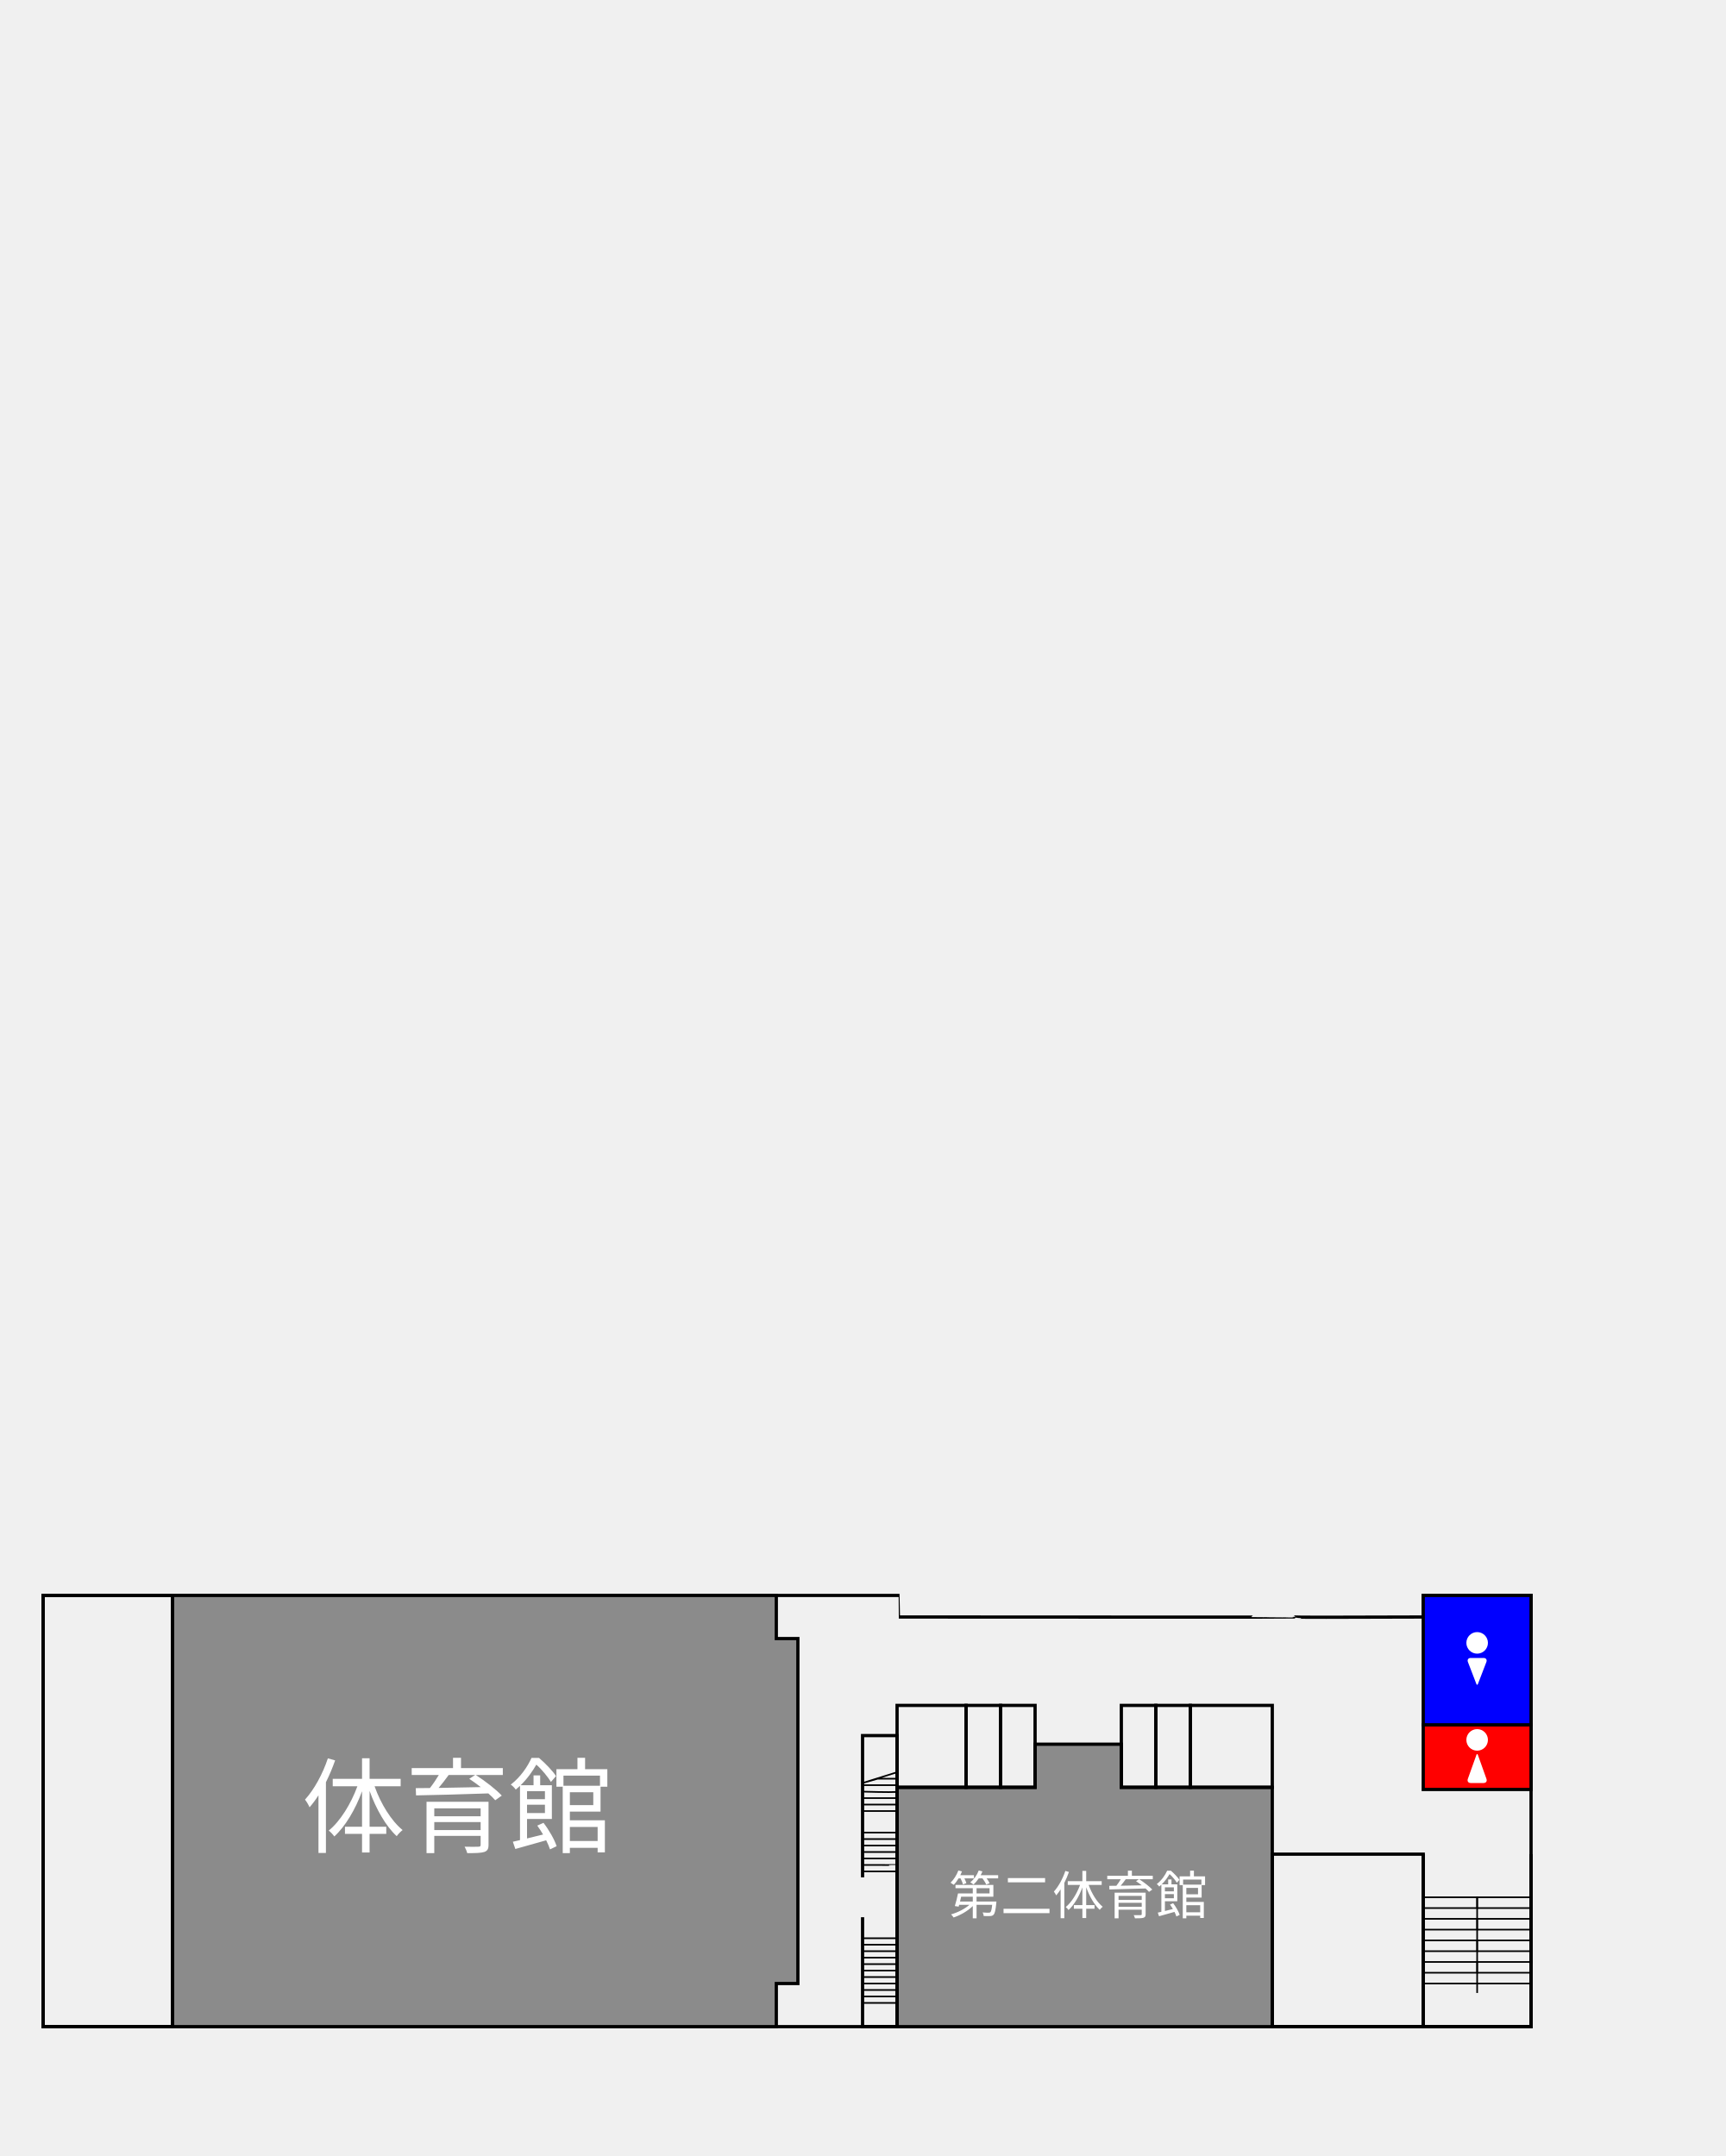
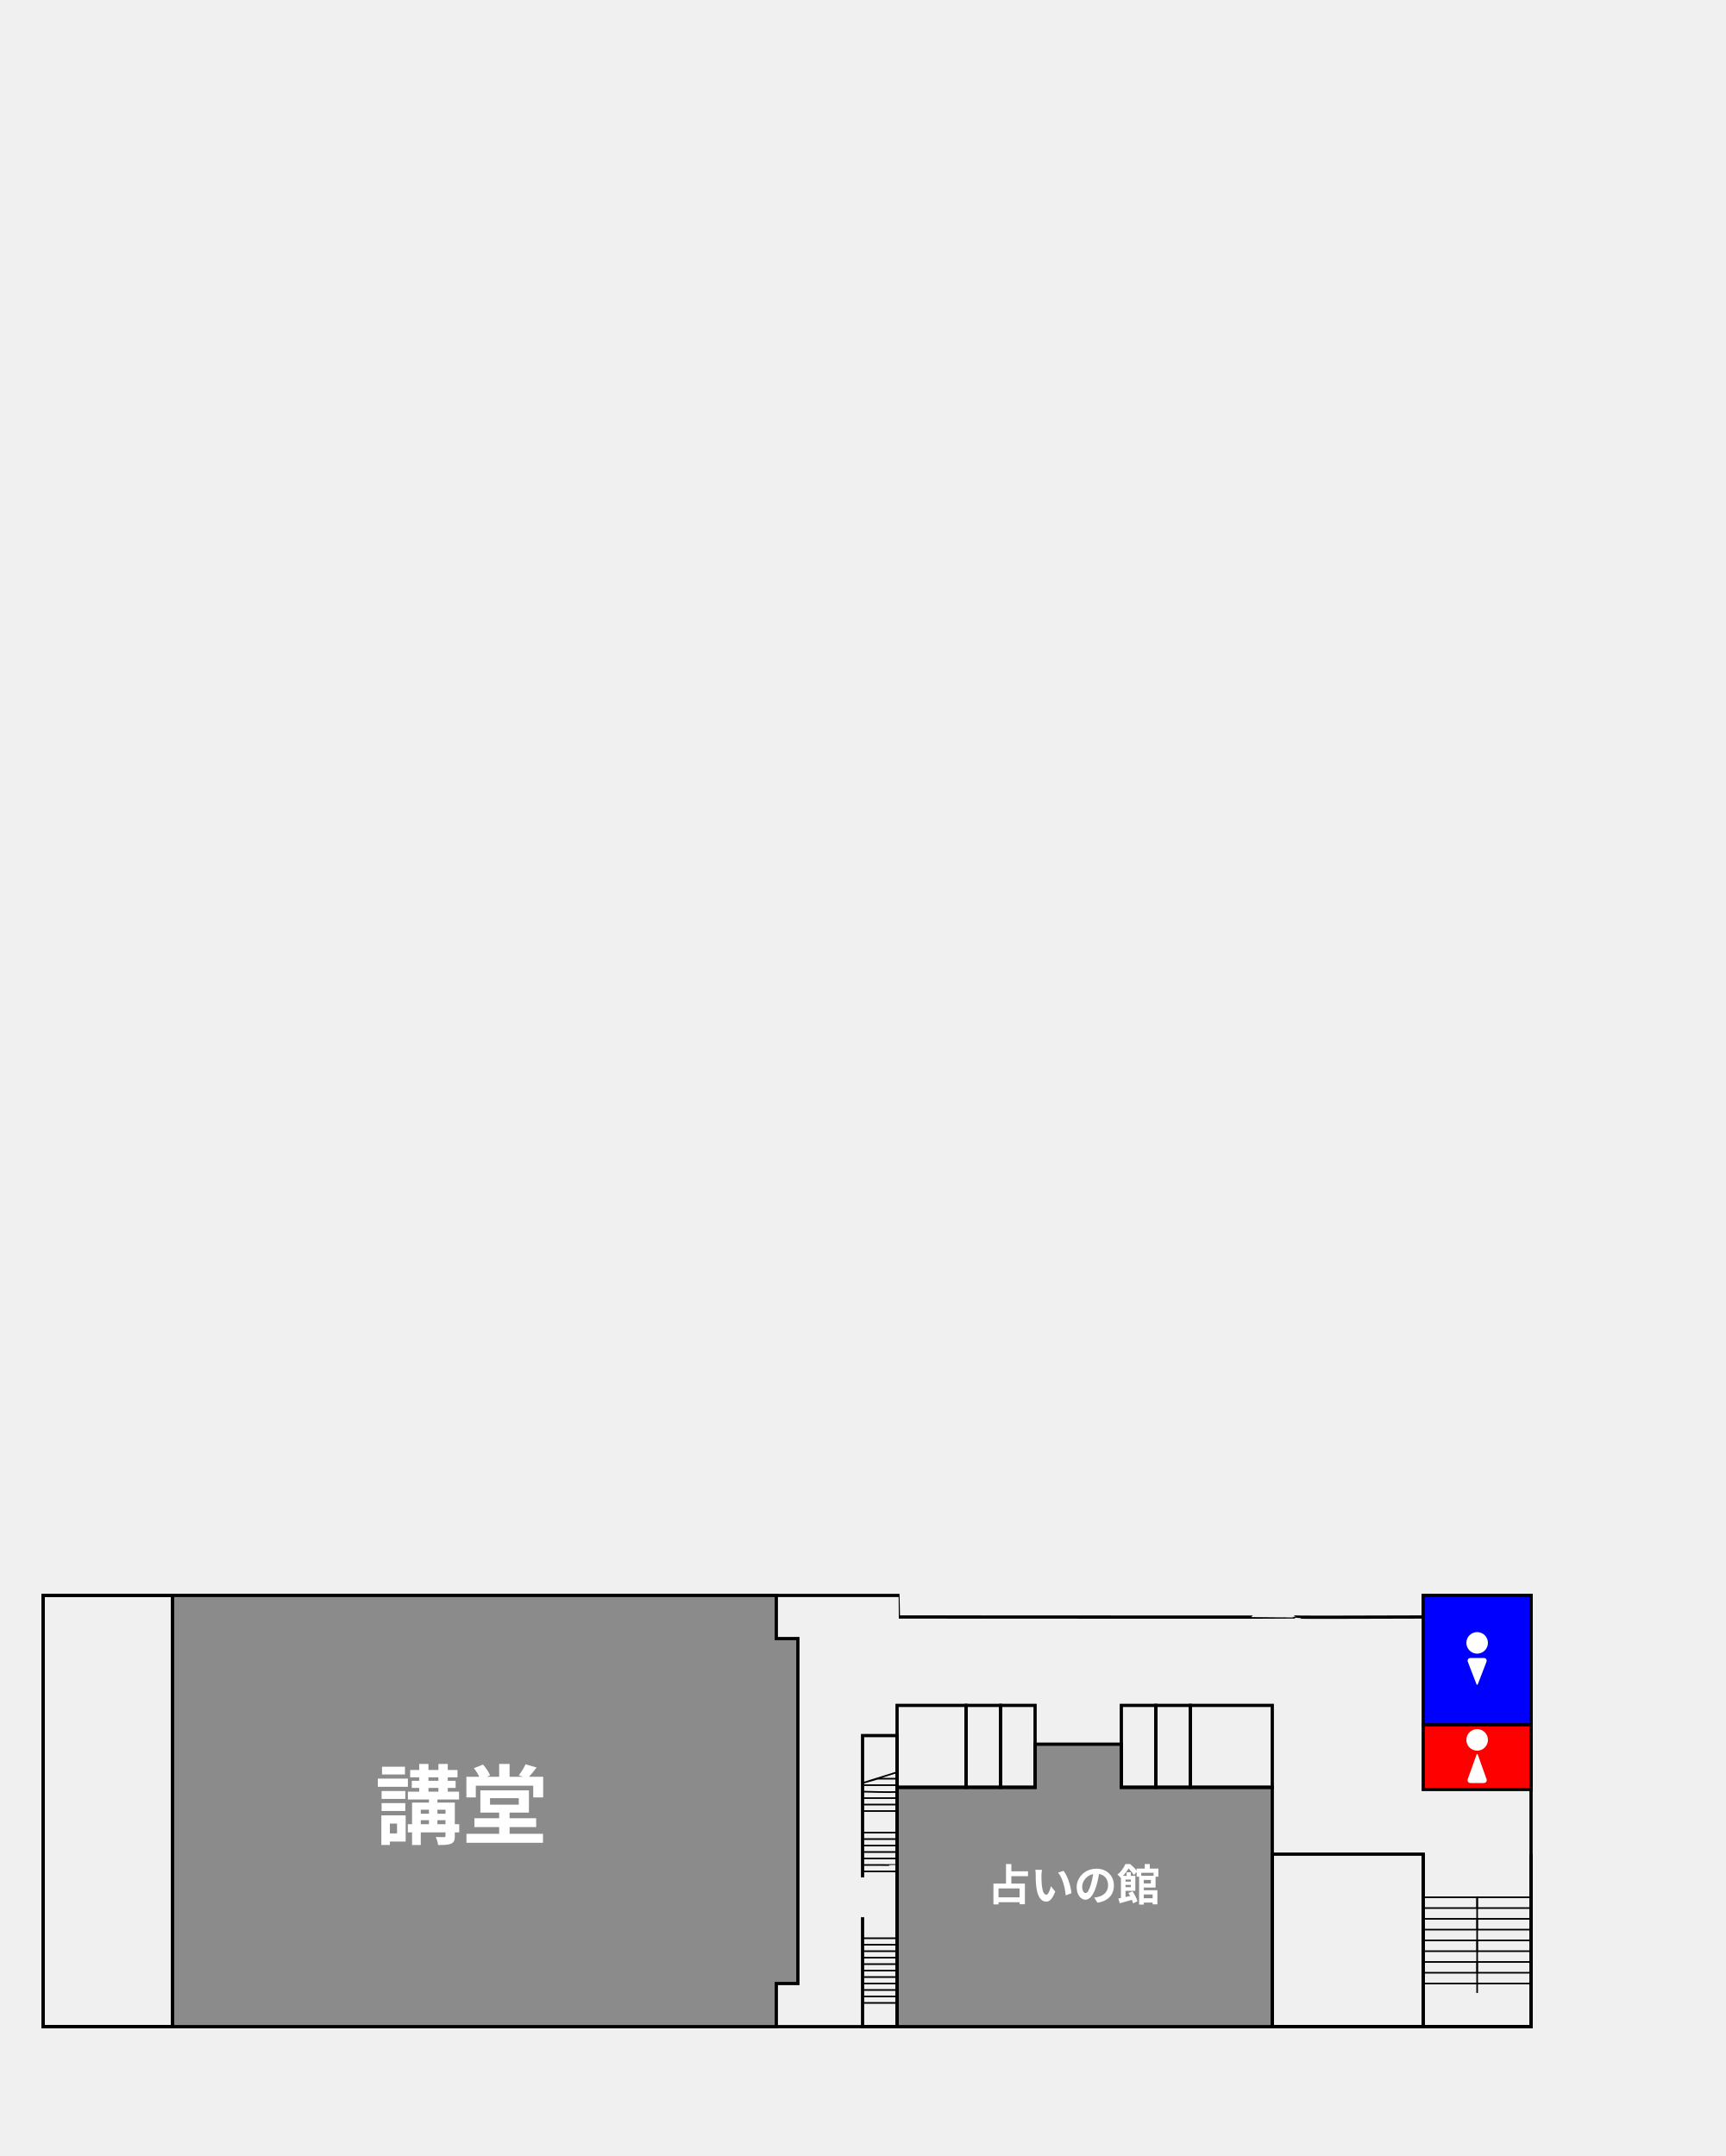
<svg xmlns="http://www.w3.org/2000/svg" style="isolation:isolate" viewBox="0 0 800 1000" width="800pt" height="1000pt">
-   <g style="isolation:isolate" id="outer">
-     <path d=" M 20 740 L 20 940 L 420 940 L 600 940 L 710 940 L 710 910" id="Path" fill="none" vector-effect="non-scaling-stroke" stroke-width="2" stroke="rgb(0,0,0)" stroke-linejoin="miter" stroke-linecap="square" stroke-miterlimit="3" />
-     <path d=" M 710 770 L 710 740 L 660 740 L 660 750 Q 600.047 750.234 600 750 C 600 750.141 484.918 750 417 750 C 416.977 749.988 417.012 740.004 417 740 Q 273.68 740 20 740" id="Path" fill="none" vector-effect="non-scaling-stroke" stroke-width="2" stroke="rgb(0,0,0)" stroke-linejoin="miter" stroke-linecap="square" stroke-miterlimit="3" />
-     <line x1="710" y1="770" x2="710" y2="910" id="Path" vector-effect="non-scaling-stroke" stroke-width="2" stroke="rgb(0,0,0)" stroke-linejoin="miter" stroke-linecap="square" stroke-miterlimit="3" />
+   <defs>
+     <clipPath id="_clipPath_nTKYI78go3lAGmSaBPVLK9QXGvQFDeZo">
+       <rect width="800" height="1000" />
+     </clipPath>
+   </defs>
+   <g clip-path="url(#_clipPath_nTKYI78go3lAGmSaBPVLK9QXGvQFDeZo)">
+     <g style="isolation:isolate" id="outer">
+       <path d=" M 20 740 L 20 940 L 420 940 L 600 940 L 710 940 L 710 910" id="パス" fill="none" vector-effect="non-scaling-stroke" stroke-width="2" stroke="rgb(0,0,0)" stroke-linejoin="miter" stroke-linecap="square" stroke-miterlimit="3" />
+       <path d=" M 710 770 L 710 740 L 660 740 L 660 750 Q 600.047 750.234 600 750 C 600 750.141 484.918 750 417 750 C 416.977 749.988 417.012 740.004 417 740 Q 273.68 740 20 740" id="パス" fill="none" vector-effect="non-scaling-stroke" stroke-width="2" stroke="rgb(0,0,0)" stroke-linejoin="miter" stroke-linecap="square" stroke-miterlimit="3" />
+       <line x1="710" y1="770" x2="710" y2="910" id="パス" vector-effect="non-scaling-stroke" stroke-width="2" stroke="rgb(0,0,0)" stroke-linejoin="miter" stroke-linecap="square" stroke-miterlimit="3" />
+     </g>
+     <g style="isolation:isolate" id="booth">
+       <path d=" M 80 740 L 360 740 L 360 760 L 370 760 L 370 920 L 360 920 L 360 940 L 80 940 L 80 740 Z " id="maps_H3E" fill="rgb(139,139,139)" vector-effect="non-scaling-stroke" stroke-width="2" stroke="rgb(0,0,0)" stroke-linejoin="miter" stroke-linecap="square" stroke-miterlimit="3" />
+       <path d=" M 590 940 L 416 940 L 416 829 L 480 829 L 480 809 Q 516.111 809 520 809 L 520 829 L 590 829 L 590 940 Z " id="パス" fill="rgb(139,139,139)" vector-effect="non-scaling-stroke" stroke-width="2" stroke="rgb(0,0,0)" stroke-linejoin="miter" stroke-linecap="square" stroke-miterlimit="3" />
+     </g>
+     <g style="isolation:isolate" id="blank">
+       <path d=" M 20 740 L 20 940 L 80 940 L 80 740 L 20 740 Z " id="StairE" fill="none" vector-effect="non-scaling-stroke" stroke-width="2" stroke="rgb(0,0,0)" stroke-linejoin="miter" stroke-linecap="square" stroke-miterlimit="3" />
+       <path d=" M 701.667 830 L 710 830 L 710 800 L 660 800 L 660 810 L 660 830 L 701.667 830 Z " id="Student_Guidance_Office" fill="rgb(255,0,0)" vector-effect="non-scaling-stroke" stroke-width="2" stroke="rgb(0,0,0)" stroke-linejoin="miter" stroke-linecap="square" stroke-miterlimit="3" />
+       <path d=" M 590 860 L 660 860 L 660 940 L 590 940 L 590 860 Z " id="Interview_Room" fill="none" vector-effect="non-scaling-stroke" stroke-width="2" stroke="rgb(0,0,0)" stroke-linejoin="miter" stroke-linecap="square" stroke-miterlimit="3" />
+       <path d=" M 710 940 L 660 940 L 660 860 L 660 940 L 710 940 L 710 860 L 710 940 Z " fill-rule="evenodd" id="StairC" fill="none" vector-effect="non-scaling-stroke" stroke-width="2" stroke="rgb(0,0,0)" stroke-linejoin="miter" stroke-linecap="square" stroke-miterlimit="3" />
+       <path d=" M 660 740 L 660 800 L 710 800 L 710 740 L 660 740 Z " id="パス" fill="rgb(0,0,255)" vector-effect="non-scaling-stroke" stroke-width="2" stroke="rgb(0,0,0)" stroke-linejoin="miter" stroke-linecap="square" stroke-miterlimit="3" />
+       <path d=" M 400 870 L 400 805 L 416 805 L 416 940 L 400 940 L 400 890" id="パス" fill="none" vector-effect="non-scaling-stroke" stroke-width="2" stroke="rgb(0,0,0)" stroke-linejoin="miter" stroke-linecap="square" stroke-miterlimit="3" />
+       <path d=" M 520 791 L 536 791 L 536 829 L 520 829 L 520 791 Z " id="パス" fill="none" vector-effect="non-scaling-stroke" stroke-width="2" stroke="rgb(0,0,0)" stroke-linejoin="miter" stroke-linecap="square" stroke-miterlimit="3" />
+       <path d=" M 536 791 L 552 791 L 552 829 L 536 829 L 536 791 Z " id="パス" fill="none" vector-effect="non-scaling-stroke" stroke-width="2" stroke="rgb(0,0,0)" stroke-linejoin="miter" stroke-linecap="square" stroke-miterlimit="3" />
+       <path d=" M 464 791 L 480 791 L 480 829 L 464 829 L 464 791 Z " id="パス" fill="none" vector-effect="non-scaling-stroke" stroke-width="2" stroke="rgb(0,0,0)" stroke-linejoin="miter" stroke-linecap="square" stroke-miterlimit="3" />
+       <path d=" M 448 791 L 464 791 L 464 829 L 448 829 L 448 791 Z " id="パス" fill="none" vector-effect="non-scaling-stroke" stroke-width="2" stroke="rgb(0,0,0)" stroke-linejoin="miter" stroke-linecap="square" stroke-miterlimit="3" />
+       <path d=" M 416 791 L 448 791 L 448 829 L 416 829 L 416 791 Z " id="パス" fill="none" vector-effect="non-scaling-stroke" stroke-width="2" stroke="rgb(0,0,0)" stroke-linejoin="miter" stroke-linecap="square" stroke-miterlimit="3" />
+       <path d=" M 400 929 L 416 929 L 416 926 L 400 926 L 400 923 L 416 923 L 416 920 L 400 920 L 400 917 L 416 917 L 416 914 L 400 914 L 400 911 L 416 911 L 416 908 L 400 908 L 400 905 L 416 905 L 416 902 L 400 902 L 400 899 L 416 899 Q 416 884.402 416 868 L 400 868 L 400 865 Q 416 865.067 416 865 L 416 862 L 400 862 L 400 859 L 416 859 L 416 856 L 400 856 L 400 853 L 416 853 L 416 850 L 400 850 L 400 840 L 416 840 L 416 837 L 400 837 L 400 834 L 416 834 Q 415.813 830.563 416 831 Q 416.188 831.438 400 831 L 400 828 L 416 828 L 416 825 L 407 825 L 400 827 L 416 822" id="パス" fill="none" vector-effect="non-scaling-stroke" stroke-width="1" stroke="rgb(0,0,0)" stroke-linejoin="miter" stroke-linecap="square" stroke-miterlimit="3" />
+     </g>
+     <path d=" M 590 791 L 590 829 L 552 829 L 552 791 L 590 791 Z " id="パス" fill="none" vector-effect="non-scaling-stroke" stroke-width="2" stroke="rgb(0,0,0)" stroke-linejoin="miter" stroke-linecap="square" stroke-miterlimit="3" />
+     <g style="isolation:isolate" id="special" />
+     <g style="isolation:isolate" id="Decorations">
+       <g style="isolation:isolate" id="stairB" />
+       <g style="isolation:isolate" id="stairC">
+         <path d=" M 685 920 L 660 920 L 660 915 L 685 915 L 685 910 L 660 910 L 660 905 L 685 905 L 685 900 L 660 900 L 660 895 L 685 895 L 685 890 L 660 890 L 660 885 L 685 885 L 685 880 L 660 880" id="パス" fill="none" vector-effect="non-scaling-stroke" stroke-width="1" stroke="rgb(0,0,0)" stroke-linejoin="miter" stroke-linecap="square" stroke-miterlimit="3" />
+         <path d=" M 685 924 L 685 880 L 685 880 L 710 880 L 710 885 L 685 885 L 685 890 L 710 890 L 710 895 L 685 895 L 685 900 L 710 900 L 710 905 L 685 905 L 685 910 L 710 910 L 710 915 L 685 915 L 685 920 L 710 920" id="パス" fill="none" vector-effect="non-scaling-stroke" stroke-width="1" stroke="rgb(0,0,0)" stroke-linejoin="miter" stroke-linecap="square" stroke-miterlimit="3" />
+       </g>
+       <g style="isolation:isolate" id="Text">
+         <g clip-path="url(#_clipPath_XFXYTtmI9lk7EVwxMzduTfqBmV9iOLlM)">
+           <text transform="matrix(1,0,0,1,174,852.164)" id="テキスト" style="font-family:'Yu Gothic UI';font-weight:700;font-size:40px;font-style:normal;fill:#ffffff;stroke:none;">講堂</text>
+         </g>
+         <defs>
+           <clipPath id="_clipPath_XFXYTtmI9lk7EVwxMzduTfqBmV9iOLlM">
+             <rect x="0" y="0" width="150" height="70" transform="matrix(1,0,0,1,174,809)" />
+           </clipPath>
+         </defs>
+         <g clip-path="url(#_clipPath_bmRXUJ6kn5XGY2TOFJW3tCaF0JrE8xMi)">
+           <text transform="matrix(1,0,0,1,458,881.582)" id="テキスト" style="font-family:'Yu Gothic UI';font-weight:700;font-size:20px;font-style:normal;fill:#ffffff;stroke:none;">占いの館</text>
+         </g>
+         <defs>
+           <clipPath id="_clipPath_bmRXUJ6kn5XGY2TOFJW3tCaF0JrE8xMi">
+             <rect x="0" y="0" width="90" height="30" transform="matrix(1,0,0,1,458,860)" />
+           </clipPath>
+         </defs>
+       </g>
+     </g>
+     <path d=" M 680 762 C 680 759.24 682.24 757 685 757 C 687.76 757 690 759.24 690 762 C 690 764.76 687.76 767 685 767 C 682.24 767 680 764.76 680 762 Z  M 684.641 781.067 L 680.718 770.867 C 680.322 769.836 680.896 769 682 769 L 688 769 C 689.104 769 689.678 769.836 689.282 770.867 L 685.359 781.067 C 685.161 781.582 684.839 781.582 684.641 781.067 Z " fill-rule="evenodd" id="複合パス" fill="rgb(255,255,255)" />
+     <path d=" M 680 807 C 680 804.24 682.24 802 685 802 C 687.76 802 690 804.24 690 807 C 690 809.76 687.76 812 685 812 C 682.24 812 680 809.76 680 807 Z  M 684.664 813.942 L 680.673 825.117 C 680.301 826.156 680.896 827 682 827 L 688 827 C 689.104 827 689.699 826.156 689.327 825.117 L 685.336 813.942 C 685.151 813.422 684.849 813.422 684.664 813.942 Z " fill-rule="evenodd" id="複合パス" fill="rgb(255,255,255)" />
  </g>
-   <g style="isolation:isolate" id="booth">
-     <path d=" M 80 740 L 360 740 L 360 760 L 370 760 L 370 920 L 360 920 L 360 940 L 80 940 L 80 740 Z " id="maps_gym1" fill="rgb(139,139,139)" vector-effect="non-scaling-stroke" stroke-width="2" stroke="rgb(0,0,0)" stroke-linejoin="miter" stroke-linecap="square" stroke-miterlimit="3" />
-     <path d=" M 590 940 L 416 940 L 416 829 L 480 829 L 480 809 Q 516.111 809 520 809 L 520 829 L 590 829 L 590 940 Z " id="gym2" fill="rgb(139,139,139)" vector-effect="non-scaling-stroke" stroke-width="2" stroke="rgb(0,0,0)" stroke-linejoin="miter" stroke-linecap="square" stroke-miterlimit="3" />
-   </g>
-   <g style="isolation:isolate" id="blank">
-     <path d=" M 20 740 L 20 940 L 80 940 L 80 740 L 20 740 Z " id="StairE" fill="none" vector-effect="non-scaling-stroke" stroke-width="2" stroke="rgb(0,0,0)" stroke-linejoin="miter" stroke-linecap="square" stroke-miterlimit="3" />
-     <path d=" M 701.667 830 L 710 830 L 710 800 L 660 800 L 660 810 L 660 830 L 701.667 830 Z " id="Student_Guidance_Office" fill="rgb(255,0,0)" vector-effect="non-scaling-stroke" stroke-width="2" stroke="rgb(0,0,0)" stroke-linejoin="miter" stroke-linecap="square" stroke-miterlimit="3" />
-     <path d=" M 590 860 L 660 860 L 660 940 L 590 940 L 590 860 Z " id="Interview_Room" fill="none" vector-effect="non-scaling-stroke" stroke-width="2" stroke="rgb(0,0,0)" stroke-linejoin="miter" stroke-linecap="square" stroke-miterlimit="3" />
-     <path d=" M 710 940 L 660 940 L 660 860 L 660 940 L 710 940 L 710 860 L 710 940 Z " fill-rule="evenodd" id="StairC" fill="none" vector-effect="non-scaling-stroke" stroke-width="2" stroke="rgb(0,0,0)" stroke-linejoin="miter" stroke-linecap="square" stroke-miterlimit="3" />
-     <path d=" M 660 740 L 660 800 L 710 800 L 710 740 L 660 740 Z " id="Path" fill="rgb(0,0,255)" vector-effect="non-scaling-stroke" stroke-width="2" stroke="rgb(0,0,0)" stroke-linejoin="miter" stroke-linecap="square" stroke-miterlimit="3" />
-     <path d=" M 400 870 L 400 805 L 416 805 L 416 940 L 400 940 L 400 890" id="Path" fill="none" vector-effect="non-scaling-stroke" stroke-width="2" stroke="rgb(0,0,0)" stroke-linejoin="miter" stroke-linecap="square" stroke-miterlimit="3" />
-     <path d=" M 520 791 L 536 791 L 536 829 L 520 829 L 520 791 Z " id="Path" fill="none" vector-effect="non-scaling-stroke" stroke-width="2" stroke="rgb(0,0,0)" stroke-linejoin="miter" stroke-linecap="square" stroke-miterlimit="3" />
-     <path d=" M 536 791 L 552 791 L 552 829 L 536 829 L 536 791 Z " id="Path" fill="none" vector-effect="non-scaling-stroke" stroke-width="2" stroke="rgb(0,0,0)" stroke-linejoin="miter" stroke-linecap="square" stroke-miterlimit="3" />
-     <path d=" M 464 791 L 480 791 L 480 829 L 464 829 L 464 791 Z " id="Path" fill="none" vector-effect="non-scaling-stroke" stroke-width="2" stroke="rgb(0,0,0)" stroke-linejoin="miter" stroke-linecap="square" stroke-miterlimit="3" />
-     <path d=" M 448 791 L 464 791 L 464 829 L 448 829 L 448 791 Z " id="Path" fill="none" vector-effect="non-scaling-stroke" stroke-width="2" stroke="rgb(0,0,0)" stroke-linejoin="miter" stroke-linecap="square" stroke-miterlimit="3" />
-     <path d=" M 416 791 L 448 791 L 448 829 L 416 829 L 416 791 Z " id="Path" fill="none" vector-effect="non-scaling-stroke" stroke-width="2" stroke="rgb(0,0,0)" stroke-linejoin="miter" stroke-linecap="square" stroke-miterlimit="3" />
-     <path d=" M 400 929 L 416 929 L 416 926 L 400 926 L 400 923 L 416 923 L 416 920 L 400 920 L 400 917 L 416 917 L 416 914 L 400 914 L 400 911 L 416 911 L 416 908 L 400 908 L 400 905 L 416 905 L 416 902 L 400 902 L 400 899 L 416 899 Q 416 884.402 416 868 L 400 868 L 400 865 Q 416 865.067 416 865 L 416 862 L 400 862 L 400 859 L 416 859 L 416 856 L 400 856 L 400 853 L 416 853 L 416 850 L 400 850 L 400 840 L 416 840 L 416 837 L 400 837 L 400 834 L 416 834 Q 415.813 830.563 416 831 Q 416.188 831.438 400 831 L 400 828 L 416 828 L 416 825 L 407 825 L 400 827 L 416 822" id="Path" fill="none" vector-effect="non-scaling-stroke" stroke-width="1" stroke="rgb(0,0,0)" stroke-linejoin="miter" stroke-linecap="square" stroke-miterlimit="3" />
-   </g>
-   <path d=" M 590 791 L 590 829 L 552 829 L 552 791 L 590 791 Z " id="Path" fill="none" vector-effect="non-scaling-stroke" stroke-width="2" stroke="rgb(0,0,0)" stroke-linejoin="miter" stroke-linecap="square" stroke-miterlimit="3" />
-   <g style="isolation:isolate" id="special" />
-   <g style="isolation:isolate" id="Decorations">
-     <g style="isolation:isolate" id="stairB" />
-     <g style="isolation:isolate" id="stairC">
-       <path d=" M 685 920 L 660 920 L 660 915 L 685 915 L 685 910 L 660 910 L 660 905 L 685 905 L 685 900 L 660 900 L 660 895 L 685 895 L 685 890 L 660 890 L 660 885 L 685 885 L 685 880 L 660 880" id="Path" fill="none" vector-effect="non-scaling-stroke" stroke-width="1" stroke="rgb(0,0,0)" stroke-linejoin="miter" stroke-linecap="square" stroke-miterlimit="3" />
-       <path d=" M 685 924 L 685 880 L 685 880 L 710 880 L 710 885 L 685 885 L 685 890 L 710 890 L 710 895 L 685 895 L 685 900 L 710 900 L 710 905 L 685 905 L 685 910 L 710 910 L 710 915 L 685 915 L 685 920 L 710 920" id="Path" fill="none" vector-effect="non-scaling-stroke" stroke-width="1" stroke="rgb(0,0,0)" stroke-linejoin="miter" stroke-linecap="square" stroke-miterlimit="3" />
-     </g>
-     <g style="isolation:isolate" id="Text">
-       <g clip-path="url(#_clipPath_Di4Oyt0QLxx5AyojWv3lARNksUc7msEZ)">
-         <text transform="matrix(1,0,0,1,140,855.68)" id="Text" style="font-family:'Noto Sans CJK JP';font-weight:400;font-size:48px;font-style:normal;fill:#ffffff;stroke:none;">体育館</text>
-       </g>
-       <defs>
-         <clipPath id="_clipPath_Di4Oyt0QLxx5AyojWv3lARNksUc7msEZ">
-           <rect x="0" y="0" width="150" height="70" transform="matrix(1,0,0,1,140,800)" />
-         </clipPath>
-       </defs>
-       <g clip-path="url(#_clipPath_GcTbuNoeJAEQwQ63s3aTmNQ26ezq4NFe)">
-         <text transform="matrix(1,0,0,1,440,887.84)" id="Text" style="font-family:'Noto Sans CJK JP';font-weight:400;font-size:24px;font-style:normal;fill:#ffffff;stroke:none;">第二体育館</text>
-       </g>
-       <defs>
-         <clipPath id="_clipPath_GcTbuNoeJAEQwQ63s3aTmNQ26ezq4NFe">
-           <rect x="0" y="0" width="150" height="70" transform="matrix(1,0,0,1,440,860)" />
-         </clipPath>
-       </defs>
-     </g>
-   </g>
-   <path d=" M 680 762 C 680 759.24 682.24 757 685 757 C 687.76 757 690 759.24 690 762 C 690 764.76 687.76 767 685 767 C 682.24 767 680 764.76 680 762 Z  M 684.641 781.067 L 680.718 770.867 C 680.322 769.836 680.896 769 682 769 L 688 769 C 689.104 769 689.678 769.836 689.282 770.867 L 685.359 781.067 C 685.161 781.582 684.839 781.582 684.641 781.067 Z " fill-rule="evenodd" id="Compound Path" fill="rgb(255,255,255)" />
-   <path d=" M 680 807 C 680 804.24 682.24 802 685 802 C 687.76 802 690 804.24 690 807 C 690 809.76 687.76 812 685 812 C 682.24 812 680 809.76 680 807 Z  M 684.664 813.942 L 680.673 825.117 C 680.301 826.156 680.896 827 682 827 L 688 827 C 689.104 827 689.699 826.156 689.327 825.117 L 685.336 813.942 C 685.151 813.422 684.849 813.422 684.664 813.942 Z " fill-rule="evenodd" id="Compound Path" fill="rgb(255,255,255)" />
</svg>
